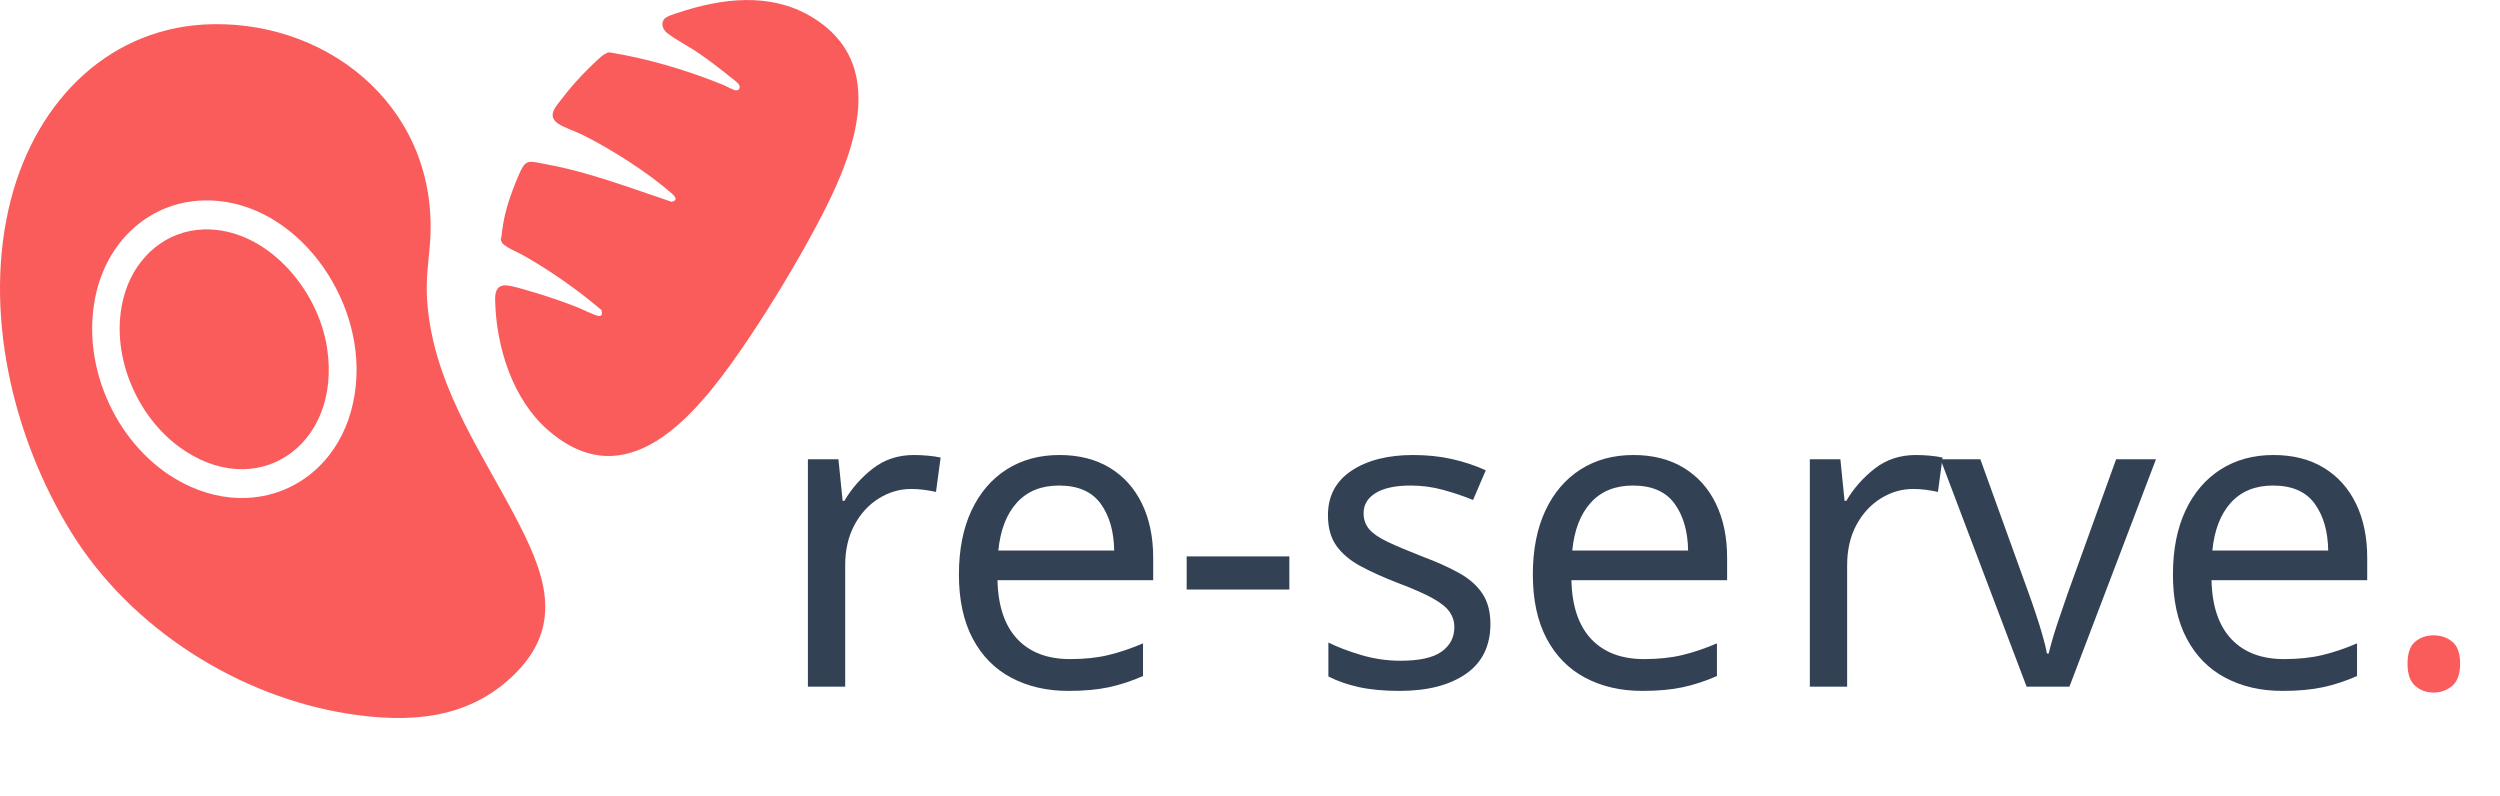
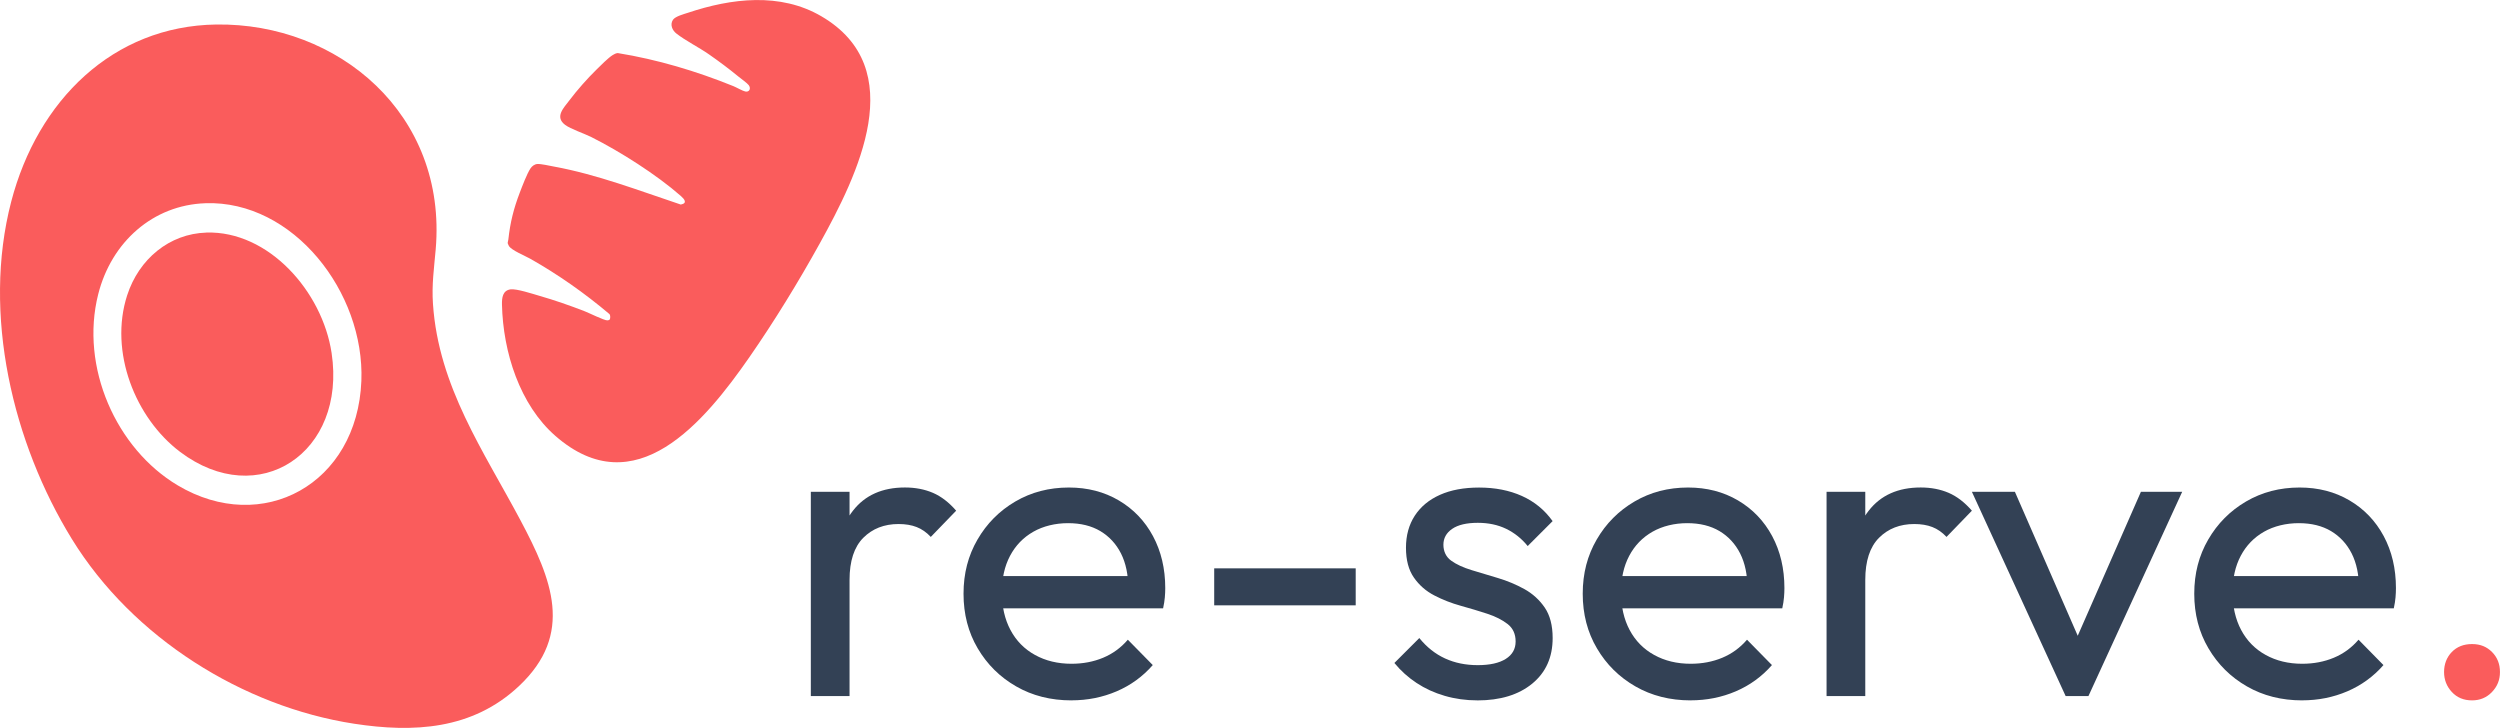
- <svg xmlns="http://www.w3.org/2000/svg" id="Layer_2" data-name="Layer 2" viewBox="0 0 733.1 233.32">
+ <svg xmlns="http://www.w3.org/2000/svg" id="Layer_2" data-name="Layer 2" viewBox="0 0 723.15 210.55">
  <defs>
    <style>
      .cls-1 {
-         letter-spacing: -.03em;
-       }
- 
-       .cls-1, .cls-2, .cls-3, .cls-4, .cls-5 {
        fill: #334155;
      }

-       .cls-6 {
-         letter-spacing: 0em;
-       }
- 
-       .cls-6, .cls-7 {
-         fill: #fa5c5c;
-       }
- 
-       .cls-8 {
+       .cls-2 {
        fill: #fa5c5c;
      }

      .cls-3 {
-         letter-spacing: -.02em;
-       }
- 
-       .cls-4 {
-         letter-spacing: .02em;
-       }
- 
-       .cls-5 {
-         letter-spacing: -.03em;
-       }
- 
-       .cls-9 {
-         font-family: Outfit-Regular, Outfit;
-         font-size: 124.39px;
-         font-variation-settings: 'wght' 400;
+         fill: #fa5c5c;
      }
    </style>
  </defs>
  <g id="Background">
-     <text class="cls-9" transform="translate(226.33 201.35)">
-       <tspan class="cls-1" x="0" y="0">r</tspan>
-       <tspan class="cls-4" x="48.02" y="0">e</tspan>
-       <tspan class="cls-2" x="116.68" y="0">-se</tspan>
-       <tspan class="cls-5" x="293.81" y="0">r</tspan>
-       <tspan class="cls-3" x="342.7" y="0">v</tspan>
-       <tspan class="cls-2" x="404.02" y="0">e</tspan>
-       <tspan class="cls-6" x="470.7" y="0">.</tspan>
-     </text>
+     <g>
+       <path class="cls-1" d="M234.54,201.35v-59.09h11.2v59.09h-11.2ZM245.73,167.76l-4.23-1.99c0-7.54,1.74-13.56,5.22-18.04,3.48-4.48,8.5-6.72,15.05-6.72,2.99,0,5.68.52,8.09,1.55,2.4,1.04,4.64,2.76,6.72,5.16l-7.34,7.59c-1.24-1.33-2.61-2.28-4.1-2.86-1.49-.58-3.23-.87-5.22-.87-4.15,0-7.55,1.33-10.2,3.98-2.65,2.66-3.98,6.72-3.98,12.19Z" />
+       <path class="cls-1" d="M309.92,202.59c-5.97,0-11.3-1.35-15.98-4.04-4.69-2.69-8.4-6.36-11.13-11.01-2.74-4.64-4.1-9.91-4.1-15.8s1.35-11.03,4.04-15.67c2.69-4.64,6.34-8.31,10.95-11.01,4.6-2.69,9.76-4.04,15.49-4.04,5.39,0,10.2,1.24,14.43,3.73,4.23,2.49,7.53,5.93,9.89,10.32,2.36,4.4,3.55,9.41,3.55,15.05,0,.83-.04,1.72-.12,2.67-.08.95-.25,2.01-.5,3.17h-49.88v-9.33h43.91l-4.1,3.61c0-3.98-.71-7.36-2.11-10.14-1.41-2.78-3.4-4.93-5.97-6.47-2.57-1.53-5.68-2.3-9.33-2.3s-7.17.83-10.08,2.49c-2.9,1.66-5.14,3.98-6.72,6.97-1.58,2.99-2.36,6.51-2.36,10.57s.83,7.77,2.49,10.88c1.66,3.11,4.02,5.52,7.09,7.21,3.07,1.7,6.59,2.55,10.57,2.55,3.32,0,6.36-.58,9.14-1.74,2.78-1.16,5.16-2.9,7.15-5.22l7.21,7.34c-2.9,3.32-6.39,5.85-10.45,7.59-4.06,1.74-8.42,2.61-13.06,2.61Z" />
+       <path class="cls-1" d="M351.22,175.1v-10.7h40.93v10.7h-40.93Z" />
+       <path class="cls-1" d="M427.35,202.59c-3.32,0-6.47-.44-9.45-1.31-2.99-.87-5.7-2.11-8.15-3.73-2.45-1.62-4.58-3.54-6.41-5.78l7.21-7.21c2.16,2.66,4.64,4.62,7.46,5.91,2.82,1.29,5.97,1.93,9.45,1.93s6.18-.6,8.09-1.8c1.91-1.2,2.86-2.88,2.86-5.04s-.77-3.83-2.3-5.04c-1.54-1.2-3.5-2.2-5.91-2.99-2.41-.79-4.96-1.55-7.65-2.3-2.7-.75-5.25-1.74-7.65-2.99-2.41-1.24-4.38-2.96-5.91-5.16-1.54-2.2-2.3-5.08-2.3-8.64s.85-6.66,2.55-9.27c1.7-2.61,4.12-4.62,7.28-6.03,3.15-1.41,6.92-2.11,11.32-2.11,4.64,0,8.77.81,12.38,2.43,3.61,1.62,6.57,4.04,8.89,7.28l-7.21,7.21c-1.74-2.16-3.82-3.81-6.22-4.98-2.41-1.16-5.14-1.74-8.21-1.74-3.23,0-5.7.58-7.4,1.74-1.7,1.16-2.55,2.7-2.55,4.6s.75,3.53,2.24,4.6c1.49,1.08,3.46,1.99,5.91,2.74,2.45.75,5,1.51,7.65,2.3,2.65.79,5.18,1.85,7.59,3.17,2.4,1.33,4.37,3.11,5.91,5.35,1.53,2.24,2.3,5.18,2.3,8.83,0,5.56-1.97,9.95-5.91,13.19-3.94,3.23-9.23,4.85-15.86,4.85Z" />
+       <path class="cls-1" d="M489.04,202.59c-5.97,0-11.3-1.35-15.98-4.04-4.69-2.69-8.4-6.36-11.13-11.01-2.74-4.64-4.11-9.91-4.11-15.8s1.35-11.03,4.04-15.67c2.69-4.64,6.34-8.31,10.95-11.01,4.6-2.69,9.76-4.04,15.49-4.04,5.39,0,10.2,1.24,14.43,3.73s7.53,5.93,9.89,10.32c2.36,4.4,3.54,9.41,3.54,15.05,0,.83-.04,1.72-.12,2.67-.08.95-.25,2.01-.5,3.17h-49.88v-9.33h43.91l-4.1,3.61c0-3.98-.71-7.36-2.11-10.14-1.41-2.78-3.4-4.93-5.97-6.47-2.57-1.53-5.68-2.3-9.33-2.3s-7.17.83-10.08,2.49c-2.9,1.66-5.14,3.98-6.72,6.97-1.58,2.99-2.36,6.51-2.36,10.57s.83,7.77,2.49,10.88c1.66,3.11,4.02,5.52,7.09,7.21,3.07,1.7,6.59,2.55,10.57,2.55,3.32,0,6.36-.58,9.14-1.74,2.78-1.16,5.16-2.9,7.15-5.22l7.21,7.34c-2.9,3.32-6.39,5.85-10.45,7.59-4.06,1.74-8.42,2.61-13.06,2.61Z" />
+       <path class="cls-1" d="M528.35,201.35v-59.09h11.2v59.09h-11.2ZM539.55,167.76l-4.23-1.99c0-7.54,1.74-13.56,5.22-18.04,3.48-4.48,8.5-6.72,15.05-6.72,2.99,0,5.68.52,8.08,1.55,2.4,1.04,4.64,2.76,6.72,5.16l-7.34,7.59c-1.24-1.33-2.61-2.28-4.1-2.86-1.49-.58-3.23-.87-5.22-.87-4.15,0-7.55,1.33-10.2,3.98s-3.98,6.72-3.98,12.19Z" />
+       <path class="cls-1" d="M597.51,201.35l-27.12-59.09h12.44l21.77,49.88h-7.21l21.89-49.88h11.94l-27.12,59.09h-6.59Z" />
+       <path class="cls-1" d="M665.93,202.59c-5.97,0-11.3-1.35-15.98-4.04-4.69-2.69-8.4-6.36-11.13-11.01-2.74-4.64-4.11-9.91-4.11-15.8s1.35-11.03,4.04-15.67c2.69-4.64,6.34-8.31,10.95-11.01,4.6-2.69,9.76-4.04,15.49-4.04,5.39,0,10.2,1.24,14.43,3.73s7.53,5.93,9.89,10.32c2.36,4.4,3.54,9.41,3.54,15.05,0,.83-.04,1.72-.12,2.67-.08.95-.25,2.01-.5,3.17h-49.88v-9.33h43.91l-4.1,3.61c0-3.98-.71-7.36-2.11-10.14-1.41-2.78-3.4-4.93-5.97-6.47-2.57-1.53-5.68-2.3-9.33-2.3s-7.17.83-10.08,2.49c-2.9,1.66-5.14,3.98-6.72,6.97-1.58,2.99-2.36,6.51-2.36,10.57s.83,7.77,2.49,10.88c1.66,3.11,4.02,5.52,7.09,7.21,3.07,1.7,6.59,2.55,10.57,2.55,3.32,0,6.36-.58,9.14-1.74,2.78-1.16,5.16-2.9,7.15-5.22l7.21,7.34c-2.9,3.32-6.39,5.85-10.45,7.59-4.06,1.74-8.42,2.61-13.06,2.61Z" />
+       <path class="cls-3" d="M715.06,202.59c-2.41,0-4.35-.81-5.85-2.43-1.49-1.62-2.24-3.54-2.24-5.78s.75-4.25,2.24-5.78c1.49-1.53,3.44-2.3,5.85-2.3s4.25.77,5.78,2.3c1.53,1.54,2.3,3.46,2.3,5.78s-.77,4.17-2.3,5.78c-1.54,1.62-3.46,2.43-5.78,2.43Z" />
+     </g>
  </g>
  <g id="Layer_1-2" data-name="Layer 1">
    <g>
-       <path class="cls-8" d="M62.54,7.09c35.25-.51,66.86,25.9,63.49,65.04-.48,5.55-1.17,10.11-.79,15.79,1.61,23.94,14.68,42.56,25.35,62.65,8.98,16.91,15.63,32.78-.5,47.91-13.46,12.63-30.5,13.51-47.69,10.86-32.02-4.93-63.96-24.75-81.61-53.42C3.7,128.15-5.23,90.89,3.24,58.34,10.88,29.02,32.69,7.52,62.54,7.09ZM59.38,58.79c-15.09.52-27.14,11.16-30.97,26.31-5.33,21.1,5.22,44.71,22.99,55.29,24.53,14.61,51.96-.38,53.13-30.2,1-25.66-19.73-52.28-45.14-51.41Z" />
-       <path class="cls-7" d="M176.32,92.45c.28-.3.26-1.23-.01-1.58-7.17-6.06-14.84-11.45-22.95-16.04-1.44-.81-5.45-2.45-6.15-3.68-.6-1.05-.26-1.03-.16-1.9.53-4.92,1.54-8.92,3.29-13.5.72-1.89,2.07-5.46,3.11-7.04.43-.66,1.2-1.22,1.97-1.27,1.07-.07,3.62.52,4.81.74,12.45,2.27,24.7,6.98,36.7,10.99,2.04-.4,1.02-1.59,0-2.49-7.01-6.16-17.62-12.89-25.88-17.03-1.97-.99-6.05-2.37-7.57-3.52-3.09-2.32-.44-4.9,1.19-7.06,2.32-3.07,5.19-6.31,7.91-8.98,1.17-1.15,3.31-3.32,4.61-4.14.47-.3.94-.54,1.5-.6,11.47,1.86,22.66,5.2,33.46,9.57.9.37,2.64,1.38,3.44,1.55,1.15.24,1.72-.85.99-1.84-.42-.57-2.34-1.96-3.03-2.52-2.72-2.24-5.6-4.38-8.48-6.39s-6.81-3.97-9.44-6.04c-1.17-.92-1.89-2.56-.97-3.95.68-1.01,3.2-1.66,4.38-2.05,12.49-4.18,26.63-5.93,38.52,1.01,25.86,15.09,10.56,45.86-.45,65.75-6.11,11.04-13.1,22.44-20.25,32.75-13.14,18.93-33.11,43.09-56.22,22.89-10.28-8.99-15.13-24.19-15.44-37.98-.04-1.98.19-4.07,2.47-4.4,1.72-.24,6.43,1.31,8.33,1.86,4.42,1.27,8.85,2.81,13.14,4.48,1.27.49,5.59,2.64,6.52,2.63.19,0,.55-.08.68-.21Z" />
-       <path class="cls-8" d="M59.69,67.27c17.99-.55,33.54,17.03,36.23,34.83,4.36,28.85-21.1,45.77-43.84,28.6-12.94-9.78-20.58-28.93-15.3-45.27,3.39-10.5,12.22-17.83,22.92-18.15Z" />
+       <path class="cls-2" d="M62.54,7.09c35.25-.51,66.86,25.9,63.49,65.04-.48,5.55-1.17,10.11-.79,15.79,1.61,23.94,14.68,42.56,25.35,62.65,8.98,16.91,15.63,32.78-.5,47.91-13.46,12.63-30.5,13.51-47.69,10.86-32.02-4.93-63.96-24.75-81.61-53.42C3.7,128.15-5.23,90.89,3.24,58.34,10.88,29.02,32.69,7.52,62.54,7.09ZM59.38,58.79c-15.09.52-27.14,11.16-30.97,26.31-5.33,21.1,5.22,44.71,22.99,55.29,24.53,14.61,51.96-.38,53.13-30.2,1-25.66-19.73-52.28-45.14-51.41Z" />
+       <path class="cls-3" d="M176.32,92.45c.28-.3.26-1.23-.01-1.58-7.17-6.06-14.84-11.45-22.95-16.04-1.44-.81-5.45-2.45-6.15-3.68-.6-1.05-.26-1.03-.16-1.9.53-4.92,1.54-8.92,3.29-13.5.72-1.89,2.07-5.46,3.11-7.04.43-.66,1.2-1.22,1.97-1.27,1.07-.07,3.62.52,4.81.74,12.45,2.27,24.7,6.98,36.7,10.99,2.04-.4,1.02-1.59,0-2.49-7.01-6.16-17.62-12.89-25.88-17.03-1.97-.99-6.05-2.37-7.57-3.52-3.09-2.32-.44-4.9,1.19-7.06,2.32-3.07,5.19-6.31,7.91-8.98,1.17-1.15,3.31-3.32,4.61-4.14.47-.3.94-.54,1.5-.6,11.47,1.86,22.66,5.2,33.46,9.57.9.37,2.64,1.38,3.44,1.55,1.15.24,1.72-.85.99-1.84-.42-.57-2.34-1.96-3.03-2.52-2.72-2.24-5.6-4.38-8.48-6.39s-6.81-3.97-9.44-6.04c-1.17-.92-1.89-2.56-.97-3.95.68-1.01,3.2-1.66,4.38-2.05,12.49-4.18,26.63-5.93,38.52,1.01,25.86,15.09,10.56,45.86-.45,65.75-6.11,11.04-13.1,22.44-20.25,32.75-13.14,18.93-33.11,43.09-56.22,22.89-10.28-8.99-15.13-24.19-15.44-37.98-.04-1.98.19-4.07,2.47-4.4,1.72-.24,6.43,1.31,8.33,1.86,4.42,1.27,8.85,2.81,13.14,4.48,1.27.49,5.59,2.64,6.52,2.63.19,0,.55-.08.68-.21Z" />
+       <path class="cls-2" d="M59.69,67.27c17.99-.55,33.54,17.03,36.23,34.83,4.36,28.85-21.1,45.77-43.84,28.6-12.94-9.78-20.58-28.93-15.3-45.27,3.39-10.5,12.22-17.83,22.92-18.15Z" />
    </g>
  </g>
</svg>
